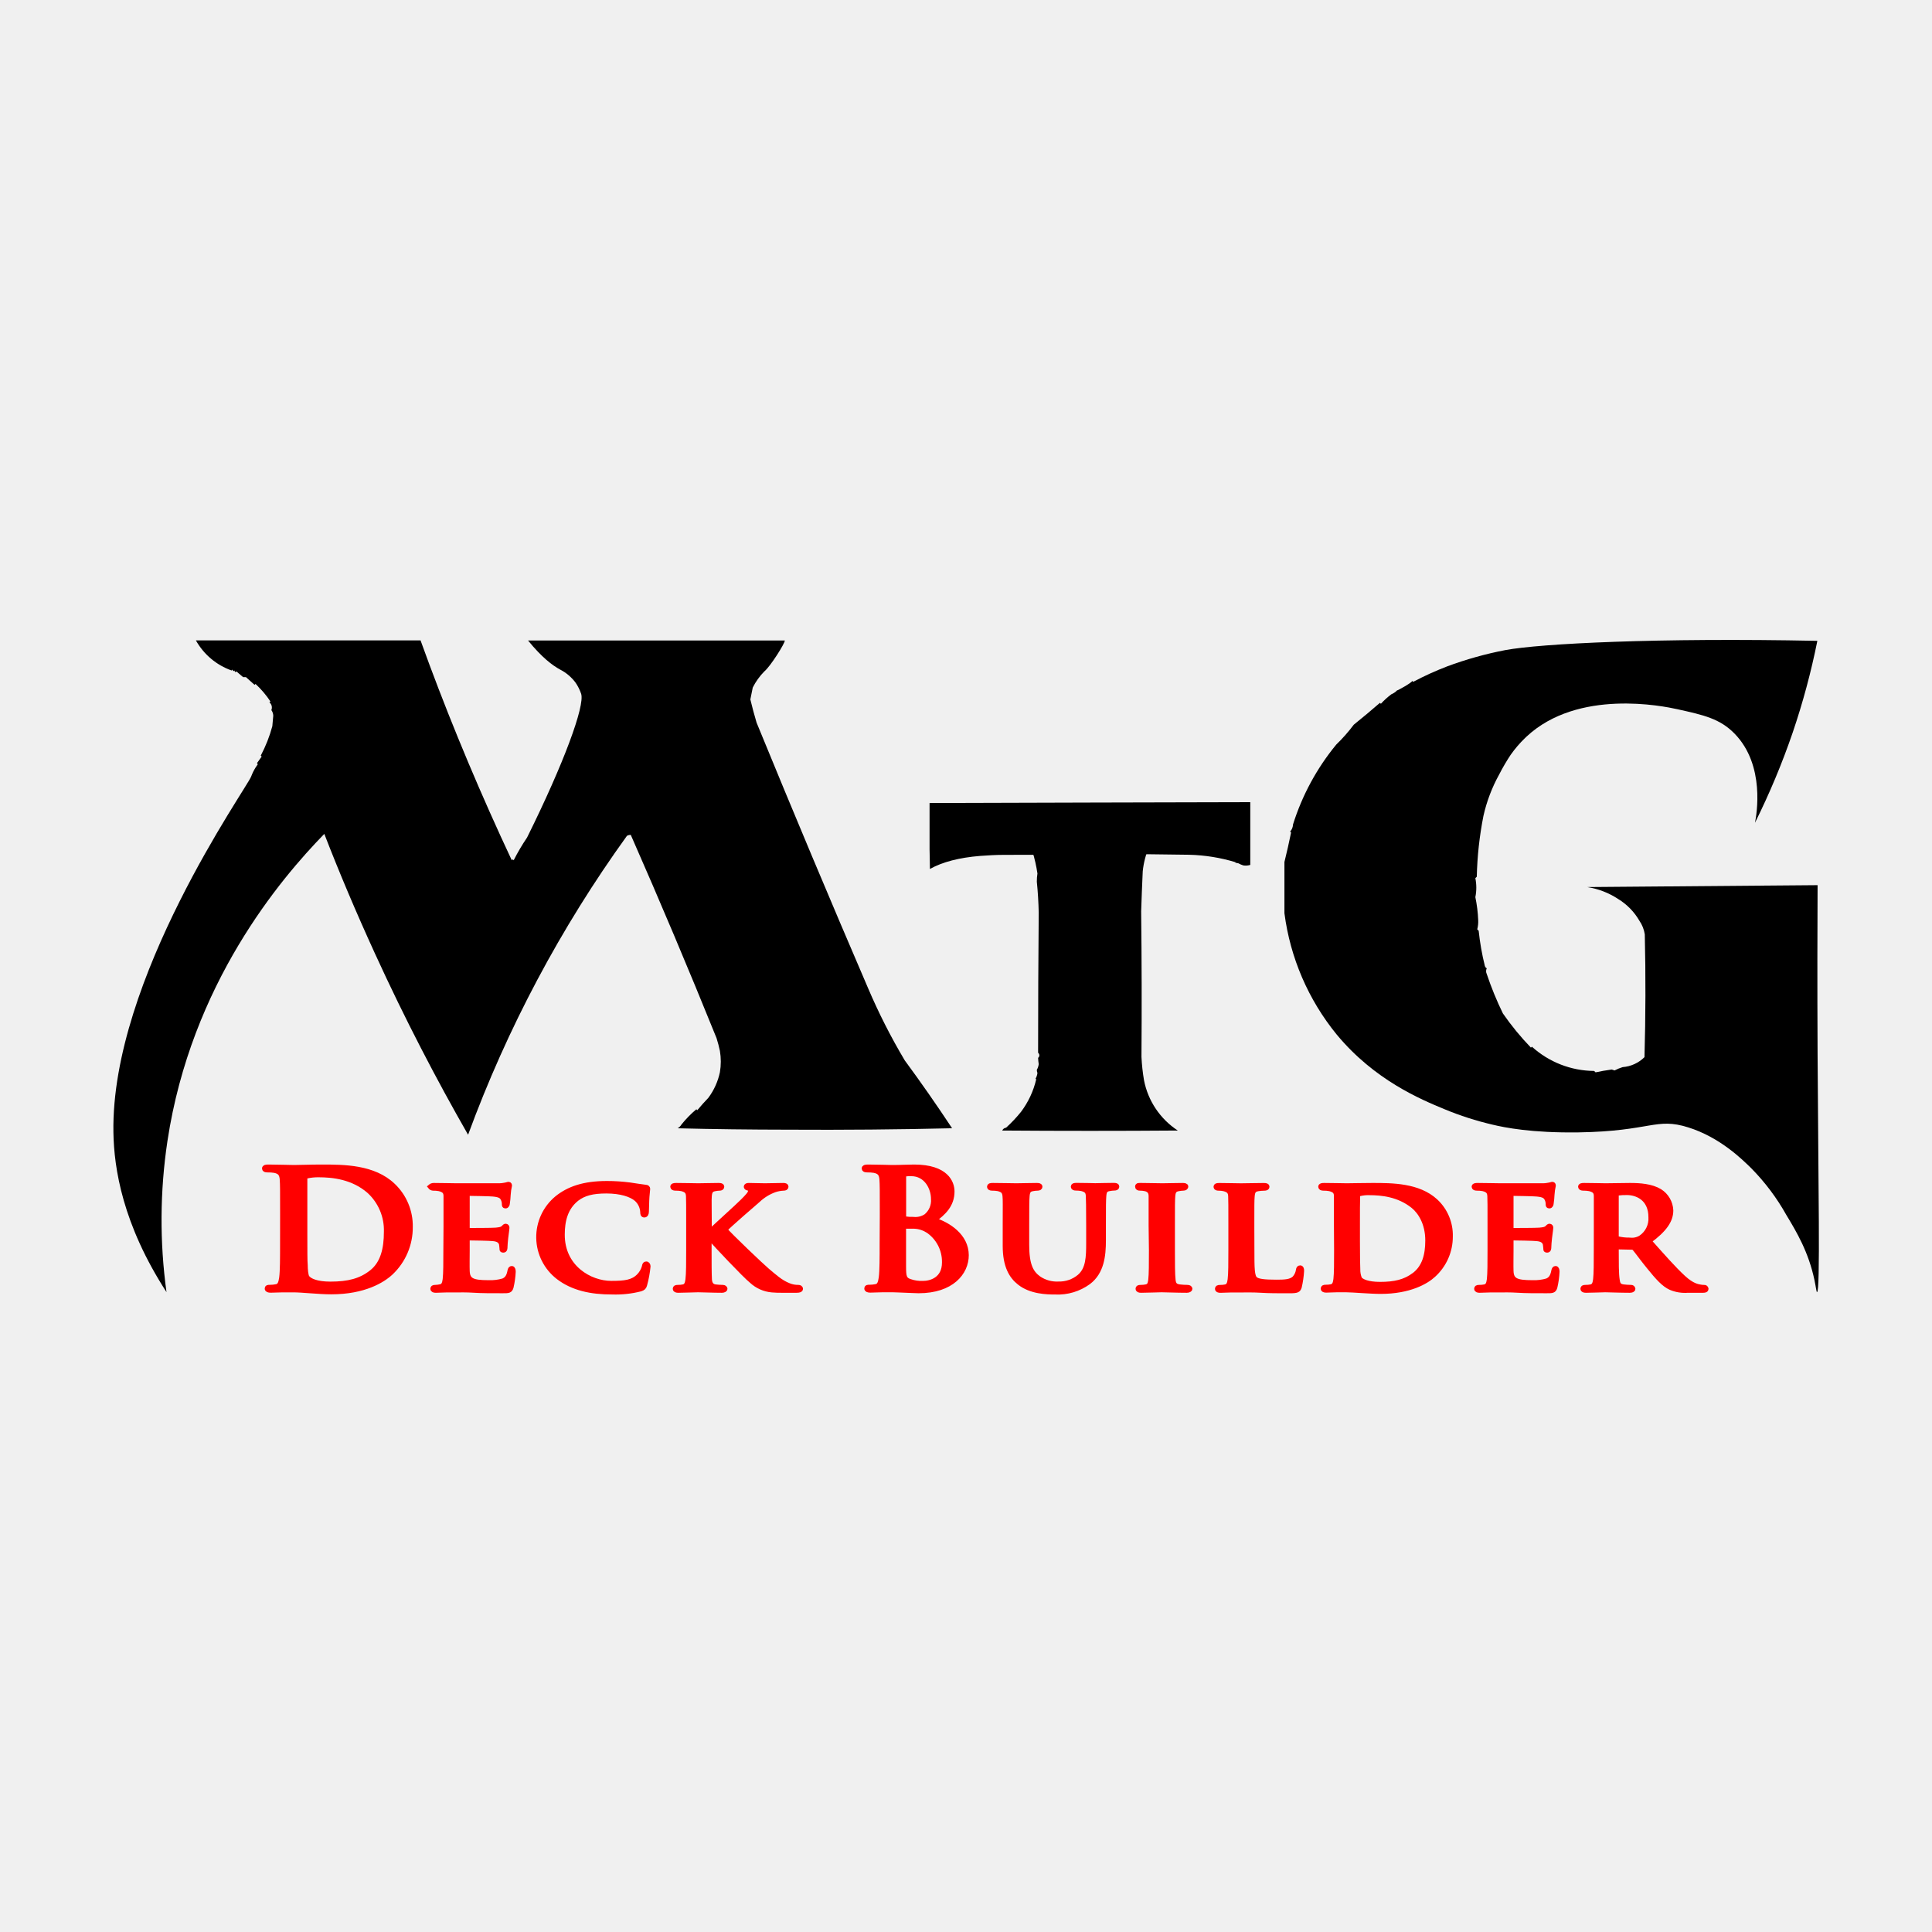
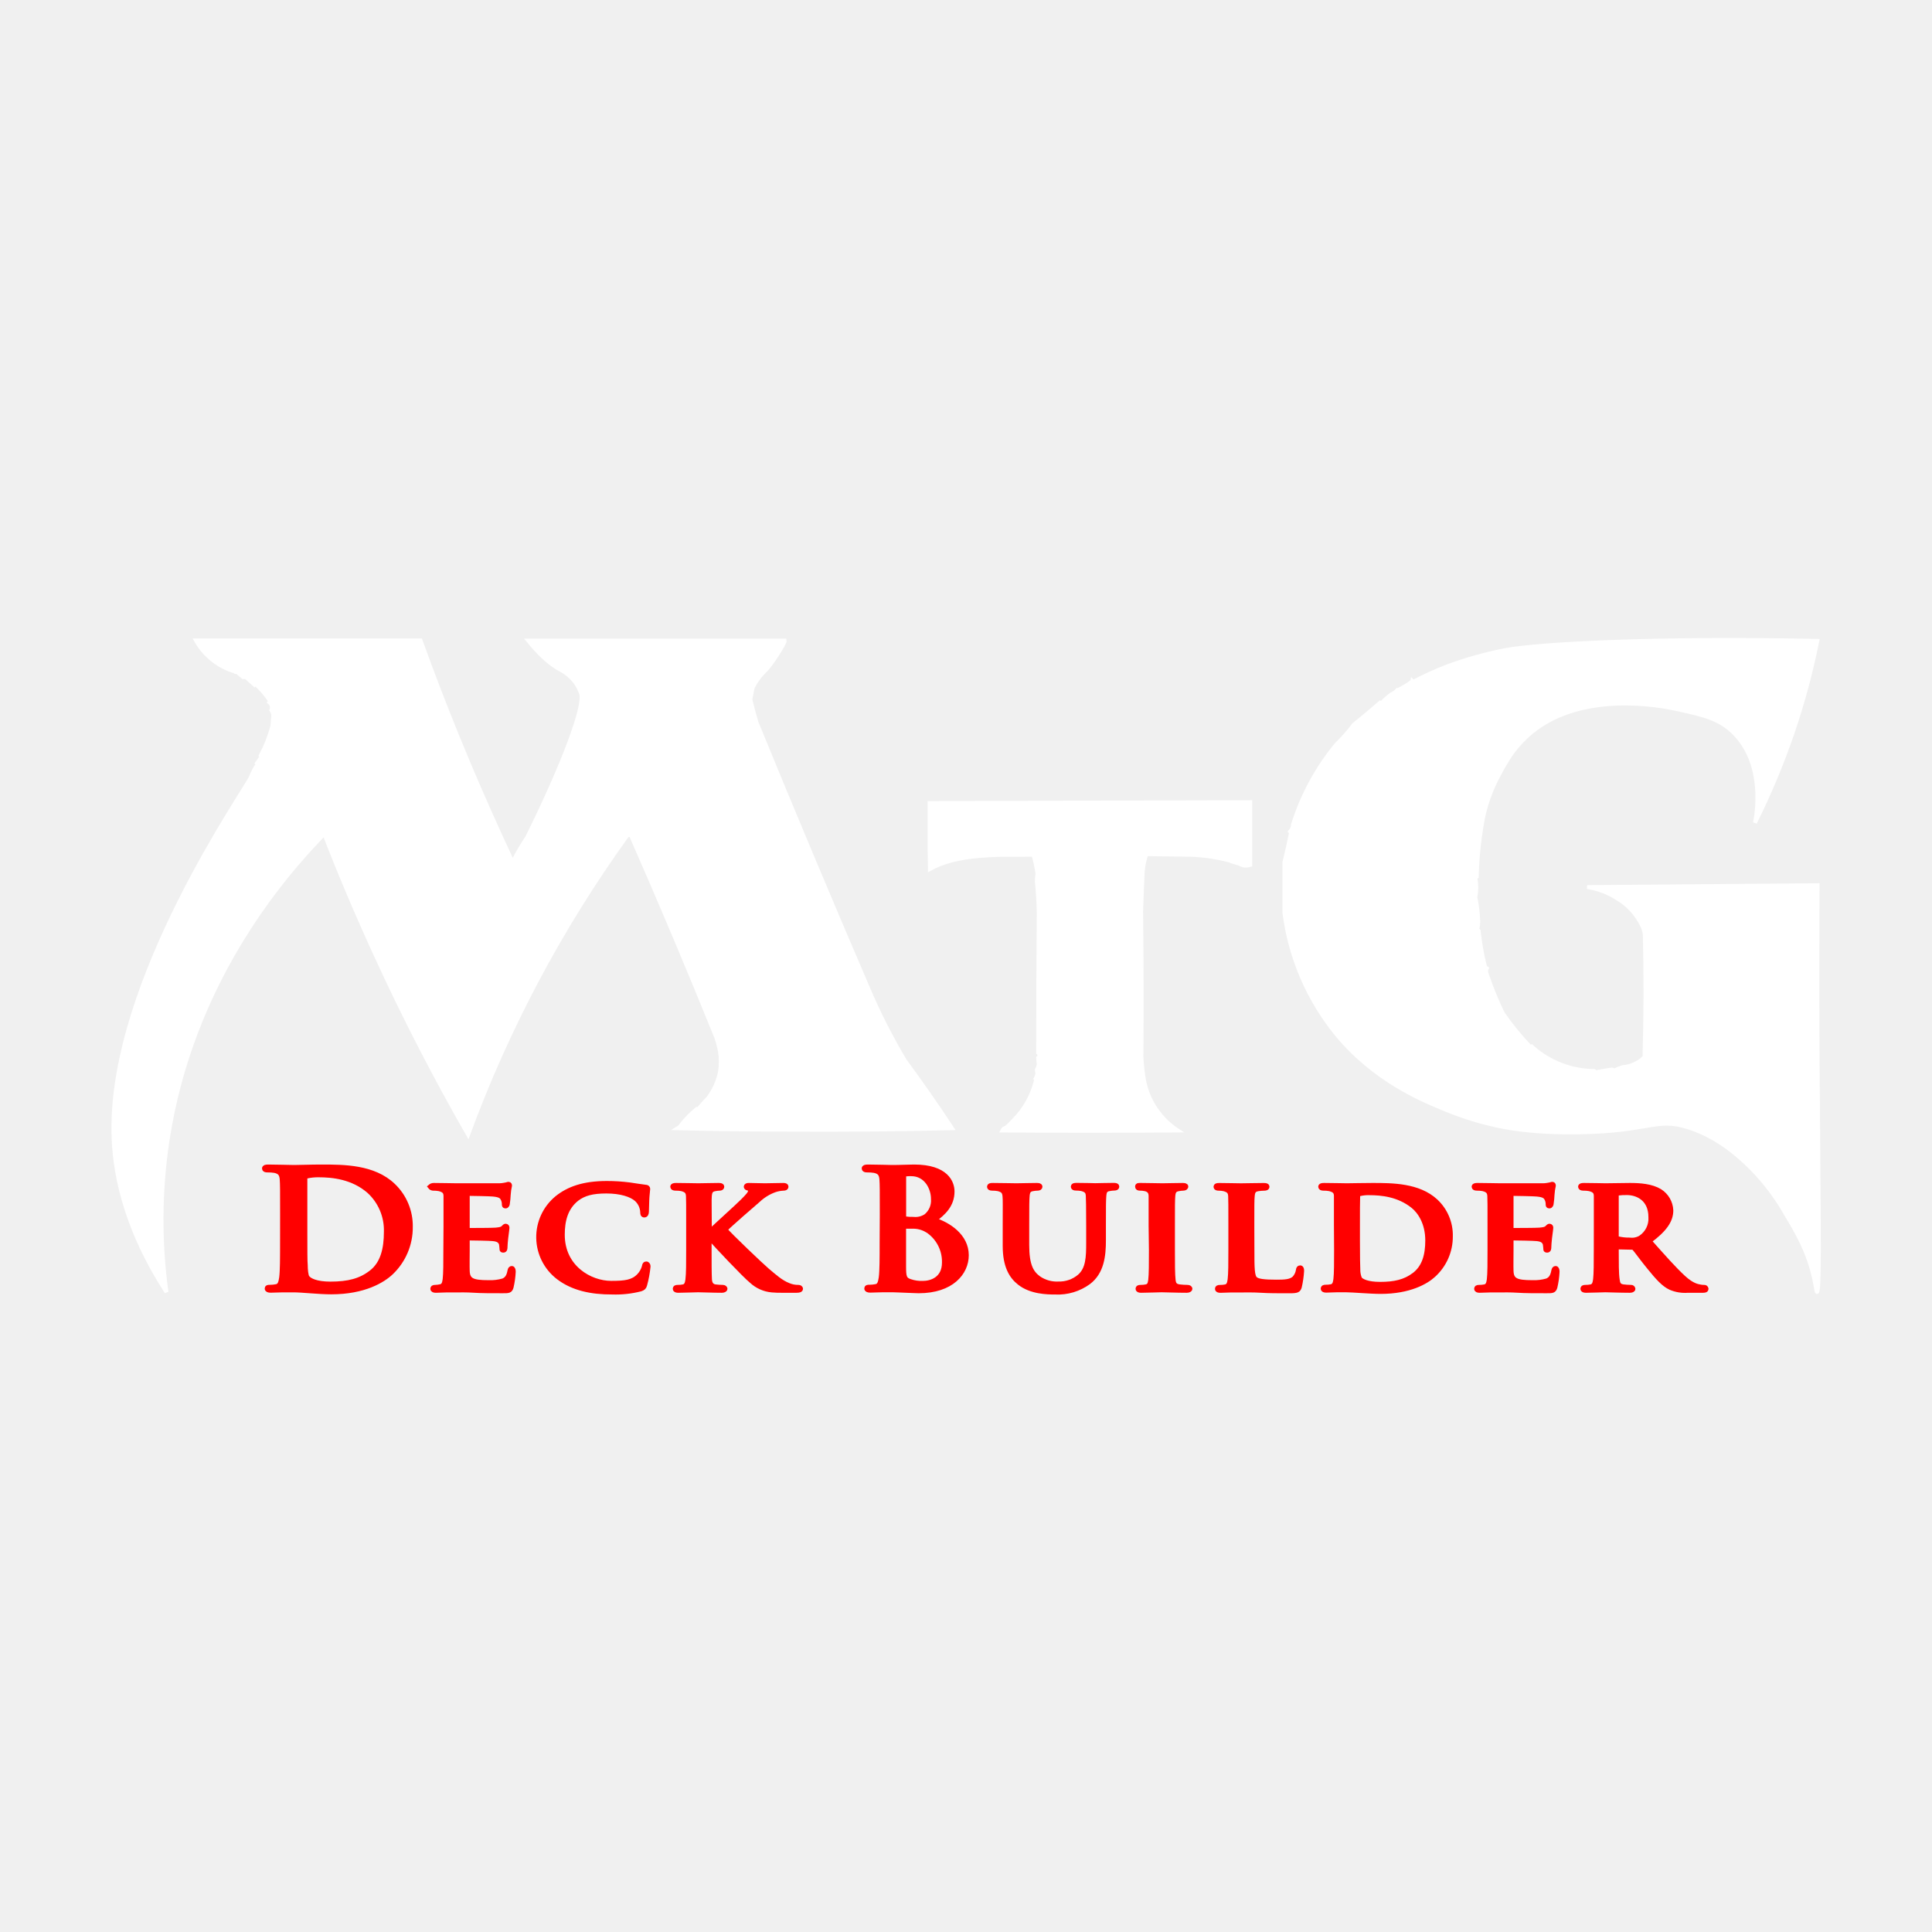
<svg xmlns="http://www.w3.org/2000/svg" viewBox="0 0 500 500">
  <defs>
-     <style>.cls-1{fill:red;stroke:red;stroke-miterlimit:10;stroke-width:1.28px;}.cls-2{fill-rule:evenodd;}</style>
+     <style>
+         .cls-1{fill:red;stroke:red;stroke-miterlimit:10;stroke-width:1.28px;}.cls-2{fill-rule:evenodd;}
+         .cls-2{fill:white;stroke:white} </style>
  </defs>
  <g id="Layer_4" data-name="Layer 4">
    <path class="cls-1" d="M73.13,314.26c0-6.42,0-7.6-.09-8.95s-.46-2.11-2-2.41a11,11,0,0,0-1.8-.12c-.51,0-.79-.09-.79-.38s.33-.38,1-.38c2.44,0,5.35.12,6.64.12,1.44,0,4.34-.12,7.11-.12,5.77,0,13.48,0,18.51,4.81a14.41,14.41,0,0,1,4.48,10.72,16.08,16.08,0,0,1-5,11.78c-2.12,2-6.93,5-15.46,5-1.67,0-3.56-.13-5.31-.26s-3.37-.25-4.53-.25c-.5,0-1.52,0-2.63,0s-2.26.09-3.18.09c-.6,0-.93-.13-.93-.43s.19-.33.74-.33a8.39,8.39,0,0,0,1.66-.17c.93-.17,1.16-1.1,1.34-2.32.23-1.78.23-5.11.23-9Zm5.77,4.64c0,4.47,0,7.72.1,8.53,0,1.05.13,2.74.5,3.2.6.81,2.4,1.69,6,1.69,4.71,0,7.85-.84,10.62-3,3-2.32,3.87-6.16,3.87-10.51a13.73,13.73,0,0,0-4.43-10.55c-4.24-3.71-9.5-4.22-13.11-4.22a13.34,13.34,0,0,0-3,.3.76.76,0,0,0-.55.84c0,1.43,0,5.11,0,8.44Z" />
    <path class="cls-1" d="M115.42,317.17c0-5.45,0-6.46,0-7.6s-.46-1.6-1.75-1.94a8.5,8.5,0,0,0-1.62-.13,1,1,0,0,1-.69-.38,1.34,1.34,0,0,1,.93-.33c2.12,0,4.7.08,5.86.08s10.29,0,11.07,0,1.39-.17,1.71-.21a5.26,5.26,0,0,1,.65-.17c.23,0,.28.17.28.34a14.93,14.93,0,0,0-.33,2.32c0,.38-.14,1.94-.23,2.36,0,.17-.14.59-.46.59s-.32-.16-.32-.46a3.15,3.15,0,0,0-.28-1.31c-.32-.63-.65-1.14-2.68-1.31-.69-.08-5.54-.17-6.37-.17-.18,0-.27.13-.27.34v8.87c0,.21,0,.38.27.38.93,0,6.19,0,7.11-.09s1.57-.17,1.94-.55.46-.46.65-.46a.35.35,0,0,1,.32.38c0,.21-.09.8-.32,2.62-.1.71-.19,2.15-.19,2.4s0,.8-.41.8-.37-.12-.37-.29c-.05-.38-.05-.85-.14-1.31-.23-.72-.74-1.27-2.26-1.39-.74-.09-5.36-.17-6.37-.17-.19,0-.23.17-.23.38v2.87c0,1.22-.05,4.26,0,5.32.09,2.44,1.34,3,5.49,3a12,12,0,0,0,3.83-.46c1-.42,1.48-1.18,1.75-2.66.1-.38.19-.55.47-.55s.37.46.37.84a22.34,22.34,0,0,1-.56,4c-.28.93-.64.93-2.17.93-3,0-5.49,0-7.48-.13s-3.5-.08-4.7-.08c-.46,0-1.34,0-2.31,0s-2,.09-2.82.09c-.5,0-.78-.13-.78-.38s.14-.38.64-.38A6.87,6.87,0,0,0,114,333c.83-.17,1.06-.84,1.2-1.9.18-1.52.18-4.35.18-7.64Z" />
    <path class="cls-1" d="M144.5,330.51a13.06,13.06,0,0,1-.32-20.43c2.95-2.37,6.83-3.8,12.88-3.8a45.77,45.77,0,0,1,5.91.38c1.52.21,2.86.46,4.06.59.46,0,.6.21.6.42s-.09.72-.19,2-.09,3.16-.14,3.88c0,.51-.18.89-.55.89s-.42-.3-.42-.76a4.85,4.85,0,0,0-1.56-3.34c-1.39-1.22-4.11-2.11-7.85-2.11-3.56,0-5.82.59-7.66,2-3,2.36-3.74,5.82-3.74,9.33,0,8.52,7.2,12.57,12.65,12.57,3.6,0,5.58-.25,7.2-1.9a5.64,5.64,0,0,0,1.38-2.4c.09-.55.19-.72.51-.72s.46.34.46.63a28.62,28.62,0,0,1-.88,4.77c-.18.64-.37.81-1.06,1.06a26,26,0,0,1-7.34.8C152.9,334.39,148.19,333.34,144.5,330.51Z" />
    <path class="cls-1" d="M183.56,318.77h.18c1.38-1.35,7.29-6.67,8.49-7.89s2-2,2-2.66a.67.67,0,0,0-.55-.72c-.37-.08-.55-.17-.55-.38s.23-.33.64-.33c.88,0,3.1.08,4.2.08,1.25,0,3.51-.08,4.76-.08.41,0,.69.08.69.33s-.23.38-.6.38a8.21,8.21,0,0,0-2.35.43,12.44,12.44,0,0,0-4.3,2.65c-1.29,1.1-7.34,6.34-8.58,7.64,1.43,1.69,9.41,9.29,11,10.64,1.8,1.48,3.37,3,5.54,3.84a6.28,6.28,0,0,0,2.49.47c.33,0,.56.17.56.38s-.23.38-1,.38h-3.56a26.22,26.22,0,0,1-2.81-.09,8.81,8.81,0,0,1-5.26-2.32c-1.76-1.39-9.56-9.67-10.43-10.76l-.42-.51h-.18v3.25c0,3.29,0,6.12.09,7.68.09,1,.46,1.69,1.47,1.86a17.32,17.32,0,0,0,2,.13c.32,0,.55.21.55.38s-.32.38-.78.38c-2.26,0-5.17-.13-6.19-.13s-3.5.13-5.12.13c-.51,0-.79-.13-.79-.38s.14-.38.65-.38a6.77,6.77,0,0,0,1.43-.13c.83-.17,1.06-.84,1.2-1.9.19-1.52.19-4.35.19-7.64v-6.33c0-5.45,0-6.46-.05-7.6s-.46-1.6-1.75-1.94a8.58,8.58,0,0,0-1.62-.13c-.41,0-.69-.12-.69-.38s.32-.33.92-.33c2.13,0,4.71.08,5.68.08s3.88-.08,5.22-.08c.6,0,.87.08.87.33s-.23.38-.55.38a6.52,6.52,0,0,0-1.16.13c-1.1.17-1.43.68-1.52,1.94s0,2.15,0,7.6Z" />
    <path class="cls-1" d="M228.33,314.26c0-6.42,0-7.6-.09-8.95s-.46-2.11-2-2.41a11,11,0,0,0-1.8-.12c-.51,0-.79-.09-.79-.38s.32-.38,1-.38c2.44,0,5.35.12,6.27.12,2.27,0,4.07-.12,5.64-.12,8.35,0,9.83,4.09,9.83,6.33,0,3.46-2.17,5.53-4.71,7.38,3.78,1.19,8.4,4.18,8.4,9.12,0,4.52-3.83,9.2-12.33,9.2-.55,0-1.89-.08-3.23-.12s-2.76-.13-3.46-.13c-.51,0-1.52,0-2.63,0s-2.26.09-3.18.09c-.6,0-.93-.13-.93-.43s.19-.33.74-.33a8.48,8.48,0,0,0,1.66-.17c.93-.17,1.16-1.1,1.34-2.32.23-1.78.23-5.11.23-9Zm5.54.71c0,.34.14.43.33.47a12.5,12.5,0,0,0,2.16.13,5,5,0,0,0,3.33-.81,5.26,5.26,0,0,0,1.89-4.47c0-2.83-1.8-6.54-5.77-6.54a8.54,8.54,0,0,0-1.52.08c-.33.09-.42.25-.42.72Zm6.09,3.38a7,7,0,0,0-3.83-1c-.83,0-1.29,0-2,0-.19,0-.28.08-.28.29v10c0,2.78.14,3.5,1.62,4a9.05,9.05,0,0,0,3.37.5c2.07,0,5.58-1,5.58-5.4A9.75,9.75,0,0,0,240,318.35Z" />
    <path class="cls-1" d="M260.14,317.17c0-5.45.05-6.46-.05-7.6s-.46-1.6-1.75-1.94a8.31,8.31,0,0,0-1.57-.13c-.46,0-.69-.12-.69-.38s.27-.33.87-.33c2.17,0,4.9.08,6.1.08,1,0,3.74-.08,5.21-.08.6,0,.88.08.88.33s-.23.38-.65.38a6.55,6.55,0,0,0-1.2.13c-1.06.17-1.38.68-1.47,1.94s-.1,2.15-.1,7.6v5c0,5.24,1.11,7.26,3.1,8.7a8.33,8.33,0,0,0,5.12,1.43,8.16,8.16,0,0,0,5.45-1.9c2.26-1.94,2.35-5.06,2.35-8.73v-4.52c0-5.45-.05-6.46-.09-7.6s-.42-1.6-1.71-1.94a7.9,7.9,0,0,0-1.48-.13c-.46,0-.69-.12-.69-.38s.28-.33.83-.33c2.08,0,4.8.08,4.85.08.46,0,3.18-.08,4.75-.08.56,0,.83.08.83.33s-.23.38-.69.38a6.55,6.55,0,0,0-1.2.13c-1.11.17-1.38.68-1.47,1.94s-.1,2.15-.1,7.6V321c0,4-.46,8.23-3.88,10.81a13.48,13.48,0,0,1-8.58,2.57c-2.12,0-6.32-.08-9.28-2.45-2.08-1.64-3.69-4.3-3.69-9.49Z" />
    <path class="cls-1" d="M297.9,317.17c0-5.45,0-6.46,0-7.6s-.5-1.64-1.38-1.9a5.94,5.94,0,0,0-1.48-.17c-.41,0-.64-.08-.64-.42s.32-.29,1-.29c1.52,0,4.29.08,5.44.08s3.65-.08,5.22-.08c.51,0,.83.08.83.29s-.23.42-.65.42a6.55,6.55,0,0,0-1.2.13c-1.1.17-1.43.68-1.52,1.94s-.09,2.15-.09,7.6v6.33c0,3.46,0,6.33.18,7.85.14,1,.42,1.52,1.62,1.69a17.46,17.46,0,0,0,2.08.13c.46,0,.64.21.64.38s-.32.38-.78.38c-2.68,0-5.45-.13-6.56-.13-.92,0-3.69.13-5.31.13-.5,0-.78-.13-.78-.38s.14-.38.65-.38a6.77,6.77,0,0,0,1.43-.13c.83-.17,1.06-.68,1.2-1.73.18-1.48.18-4.35.18-7.81Z" />
    <path class="cls-1" d="M324,323.5c0,4.6,0,6.88.88,7.56.69.55,2.26.76,5.4.76,2.17,0,3.74-.05,4.75-1a4.07,4.07,0,0,0,1-2.15c.05-.34.14-.55.46-.55s.37.38.37.8a25.45,25.45,0,0,1-.6,4.14c-.28.8-.46,1-2.58,1-2.91,0-5.27,0-7.3-.13s-3.74-.08-5.4-.08c-.46,0-1.34,0-2.31,0s-2,.09-2.81.09c-.51,0-.79-.13-.79-.38s.14-.38.65-.38a6.77,6.77,0,0,0,1.43-.13c.83-.17,1.06-.84,1.2-1.9.19-1.52.19-4.35.19-7.64v-6.33c0-5.45,0-6.46-.05-7.6s-.46-1.6-1.75-1.94a6.26,6.26,0,0,0-1.34-.13c-.47,0-.7-.12-.7-.38s.28-.33.88-.33c1.89,0,4.48.08,5.59.08s4.29-.08,5.86-.08c.6,0,.87.08.87.33s-.23.38-.73.38a10.39,10.39,0,0,0-1.57.13c-1.11.17-1.43.68-1.53,1.94s-.09,2.15-.09,7.6Z" />
    <path class="cls-1" d="M345.86,317.17c0-5.45,0-6.46,0-7.6s-.46-1.6-1.76-1.94a8.39,8.39,0,0,0-1.61-.13c-.42,0-.69-.12-.69-.38s.32-.33.92-.33c2.12,0,4.71.08,5.86.08s4.16-.08,6.6-.08c5.08,0,11.91,0,16.34,4.09a12,12,0,0,1,3.83,9.12,13.35,13.35,0,0,1-4.43,10c-1.84,1.69-6.14,4.22-13.61,4.22-1.48,0-3.24-.12-4.85-.21s-3.09-.21-4.11-.21c-.46,0-1.34,0-2.31,0s-2,.09-2.81.09c-.51,0-.79-.13-.79-.38s.14-.38.65-.38a6.77,6.77,0,0,0,1.43-.13c.83-.17,1.06-.84,1.2-1.9.18-1.52.18-4.35.18-7.64Zm5.45,4c0,3.8.05,6.54.09,7.26a6.17,6.17,0,0,0,.46,2.53c.51.68,2.13,1.43,5.31,1.43,3.69,0,6.42-.59,8.86-2.44,2.64-2,3.47-5.2,3.47-8.91,0-4.56-2-7.51-3.79-8.95-3.74-3-8.17-3.42-11.35-3.42a9.38,9.38,0,0,0-2.5.26.63.63,0,0,0-.5.71c-.05,1.23-.05,4.18-.05,7Z" />
    <path class="cls-1" d="M385.61,317.17c0-5.45,0-6.46-.05-7.6s-.46-1.6-1.75-1.94a8.5,8.5,0,0,0-1.62-.13c-.41,0-.69-.12-.69-.38s.33-.33.93-.33c2.12,0,4.7.08,5.86.08s10.29,0,11.08,0,1.38-.17,1.7-.21a5.26,5.26,0,0,1,.65-.17c.23,0,.28.17.28.34a14.93,14.93,0,0,0-.33,2.32c0,.38-.14,1.94-.23,2.36,0,.17-.14.59-.46.59s-.32-.16-.32-.46a3.15,3.15,0,0,0-.28-1.31c-.32-.63-.65-1.14-2.68-1.31-.69-.08-5.54-.17-6.37-.17-.18,0-.27.13-.27.34v8.87c0,.21,0,.38.27.38.93,0,6.19,0,7.11-.09s1.57-.17,1.94-.55.46-.46.65-.46a.35.35,0,0,1,.32.38c0,.21-.09.8-.32,2.62-.1.71-.19,2.15-.19,2.4s0,.8-.41.8-.37-.12-.37-.29c-.05-.38-.05-.85-.14-1.31-.23-.72-.74-1.27-2.26-1.39-.74-.09-5.36-.17-6.37-.17-.19,0-.23.17-.23.38v2.87c0,1.22-.05,4.26,0,5.32.09,2.44,1.34,3,5.49,3a12,12,0,0,0,3.83-.46c1-.42,1.48-1.18,1.75-2.66.1-.38.19-.55.47-.55s.37.46.37.84a22.34,22.34,0,0,1-.56,4c-.28.93-.64.93-2.17.93-3,0-5.49,0-7.47-.13s-3.51-.08-4.71-.08c-.46,0-1.34,0-2.31,0s-2,.09-2.82.09c-.5,0-.78-.13-.78-.38s.14-.38.64-.38a6.87,6.87,0,0,0,1.44-.13c.83-.17,1.06-.84,1.2-1.9.18-1.52.18-4.35.18-7.64Z" />
    <path class="cls-1" d="M413.12,317.17c0-5.45,0-6.46,0-7.6s-.46-1.6-1.76-1.94a8.39,8.39,0,0,0-1.61-.13c-.42,0-.7-.12-.7-.38s.33-.33.93-.33c2.12,0,4.71.08,5.54.08,1.38,0,5.08-.08,6.32-.08,2.59,0,5.54.21,7.71,1.52a6.15,6.15,0,0,1,2.86,4.93c0,2.66-1.66,5-5.63,7.94,3.6,4.05,6.46,7.3,8.91,9.54,2.26,2.07,3.69,2.24,4.34,2.36a3.85,3.85,0,0,0,1,.09.45.45,0,0,1,.5.38c0,.29-.27.38-.78.38H436.8a9.46,9.46,0,0,1-4.43-.72c-1.75-.8-3.28-2.49-5.54-5.28-1.61-1.94-3.32-4.34-3.83-4.89a1,1,0,0,0-.74-.26l-3.64-.08c-.19,0-.33.08-.33.29v.51c0,3.34,0,6.12.23,7.64.14,1.06.33,1.73,1.57,1.9a17.91,17.91,0,0,0,2,.13.46.46,0,0,1,.51.38c0,.25-.33.38-.84.38-2.35,0-5.72-.13-6.32-.13-.78,0-3.37.13-5,.13-.51,0-.79-.13-.79-.38s.14-.38.65-.38a6.77,6.77,0,0,0,1.43-.13c.83-.17,1.06-.84,1.2-1.9.18-1.52.18-4.35.18-7.64Zm5.17,2.79a.56.56,0,0,0,.37.63,12.3,12.3,0,0,0,3.09.34,4.44,4.44,0,0,0,2.87-.59,5.94,5.94,0,0,0,2.63-5.32c0-5.07-3.79-6.38-6.19-6.38a16.67,16.67,0,0,0-2.4.13.45.45,0,0,0-.37.51Z" />
    <path class="cls-2" d="M175.38,292a2.84,2.84,0,0,0,1-1,27.87,27.87,0,0,1,3.84-3.92l.24.24c.91-1.1,1.86-2.17,2.85-3.19a17,17,0,0,0,3-6.63,16.56,16.56,0,0,0,0-5.53c-.24-1.11-.52-2.21-.87-3.31Q174.66,242,163.25,216.08a1.74,1.74,0,0,0-1,.24,322.16,322.16,0,0,0-41.11,77.35c-8.15-14.22-16.32-29.88-24.15-47q-7.27-15.9-13.06-30.86c-11.24,11.54-34.45,38.75-40.6,79.52a137.13,137.13,0,0,0-.24,39.07c-11.35-17.55-13.59-32-13.74-41.36-.65-39.75,34.49-89,35.65-92.08a12.56,12.56,0,0,1,1.19-2.4c.17-.27.35-.54.54-.79l-.24-.25,1.23-1.72-.24-.24a36.92,36.92,0,0,0,3-7.62c0-.39.22-2.13.24-2.7a2.64,2.64,0,0,0-.49-1.47,1.73,1.73,0,0,0-.5-2l.25-.24A25.12,25.12,0,0,0,66.13,177l-.25.24-2.23-2h-.74l-1.73-1.48c-.25.28-.42.2-.5-.24-.25.28-.41.19-.49-.25l-.25.25a17.12,17.12,0,0,1-9.24-7.78h58.14c6,16.66,12.92,33.61,20.76,50.75q1.41,3.09,2.85,6.15c.12-.27.34-.27.49,0a52.06,52.06,0,0,1,3.46-5.88c9.56-19.26,15-34.13,14-37.21a12,12,0,0,0-1.43-2.86,11.55,11.55,0,0,0-4-3.4c-2-1.08-4.75-3.15-8.31-7.53h66.44c.13.6-3.73,6.73-5.29,8a16.31,16.31,0,0,0-3,4.18c-.22,1.09-.43,2.11-.62,3.07q.72,3,1.61,6,14.31,34.92,28.82,68.64a156.07,156.07,0,0,0,9.53,18.78q6.25,8.48,12.25,17.56-20.76.5-42.56.37Q189.38,292.35,175.38,292Z" />
    <path class="cls-2" d="M454.19,212.93c.4-2.06,2.71-14.86-5.27-23.05-3.79-3.89-8-4.83-14.84-6.34-3.64-.81-25.68-5.34-39,7.08l-.48.46a30.37,30.37,0,0,0-3.63,4.25,51.92,51.92,0,0,0-3,5.13,40.43,40.43,0,0,0-4.06,10.7,92,92,0,0,0-1.72,15.74l-.37.36a12.35,12.35,0,0,1,0,4.92,36.15,36.15,0,0,1,.74,6,7.82,7.82,0,0,1-.25,2.33l.37.37a66.2,66.2,0,0,0,1.6,9.1,1,1,0,0,0,.49.62,1.65,1.65,0,0,0,0,1.47,84.89,84.89,0,0,0,4.18,10.21,70.36,70.36,0,0,0,7.26,8.85l.24-.25a24.24,24.24,0,0,0,16.11,6.28l.37.36c1.22-.27,2.61-.51,4.18-.73l.74.24a12.4,12.4,0,0,1,2.09-.86,9,9,0,0,0,5.65-2.58q.45-15.89.08-31.78a8.46,8.46,0,0,0-1.38-3.5,15.92,15.92,0,0,0-5.53-5.66,20.1,20.1,0,0,0-8-3.08l59.63-.49c-.05,10.47-.09,25.56,0,43.77.18,33.64.73,61.51-.14,61.54-.17,0-.23-1-.67-3.12-1.54-7.26-4.58-12.37-7.29-16.86a56.48,56.48,0,0,0-9-12c-2.43-2.39-8.18-8.08-16.4-10.65-8.38-2.63-9.57,1-28.37,1.3-12.12.17-19.11-1.25-22.25-2a79.47,79.47,0,0,1-12.44-4c-6.18-2.56-18.09-7.5-27.9-19.33a62.34,62.34,0,0,1-13.52-31.39V223.08c.62-2.51,1.2-5.05,1.72-7.62l-.24-.25a2.88,2.88,0,0,0,.74-1.84,61.53,61.53,0,0,1,11.18-20.66,43.53,43.53,0,0,0,4.55-5.16q3.45-2.78,6.77-5.66l.24.25a19.12,19.12,0,0,1,2.71-2.46,4.43,4.43,0,0,0,1.47-1c.08.08,3.86-2,3.94-2.46l.24.24a79.78,79.78,0,0,1,8.79-4,94.31,94.31,0,0,1,15.08-4.22c9.09-1.69,39.48-3.23,80.73-2.39a189.24,189.24,0,0,1-6.39,23.76A192,192,0,0,1,454.19,212.93Z" />
    <path class="cls-2" d="M264.24,287.74a22.51,22.51,0,0,0,3.93-8.42l-.17-.16a3.76,3.76,0,0,0,.49-1.47,2.29,2.29,0,0,1-.16-.82,3.93,3.93,0,0,0,.49-1.47,14.74,14.74,0,0,1-.16-1.63.83.83,0,0,0,0-1.31q0-18.12.16-36.28c-.06-2.7-.22-5.36-.49-8a12.85,12.85,0,0,1,.16-2.12,38.44,38.44,0,0,0-1.3-5.72l.16-.49c-.27-.49-.54-1-.82-1.47a19.75,19.75,0,0,0-6-8.5,1.47,1.47,0,0,0,.4-.24h41.84a1.64,1.64,0,0,1,.32,1.79,7,7,0,0,1-1.47,1.31,2.36,2.36,0,0,1-.49.82c0-.06-.11-.11-.16-.16a21.85,21.85,0,0,0-5.23,12.09q-.24,5.19-.41,10.37.22,19,.08,37.67a50.6,50.6,0,0,0,.66,6.05,20.15,20.15,0,0,0,8.74,13q-22.71.17-45.43,0a1.25,1.25,0,0,1,1-.74A36.78,36.78,0,0,0,264.24,287.74Z" />
    <path class="cls-2" d="M323.57,207.6c0,2.66,0,5.33,0,8s0,5.5,0,8.24a4,4,0,0,1-1.8.13,7.41,7.41,0,0,1-1.31-.56,4.52,4.52,0,0,1-.82-.18l.17-.07a45,45,0,0,0-12.1-1.95c-3.47-.05-6.93-.1-10.38-.13q-19,.15-37.67.16c-2,0-4,.13-6,.27q-8.13.66-13,3.38c0-1.69-.07-3.37-.09-5.07,0-4,0-8,0-12l41.6-.12Z" />
  </g>
</svg>
